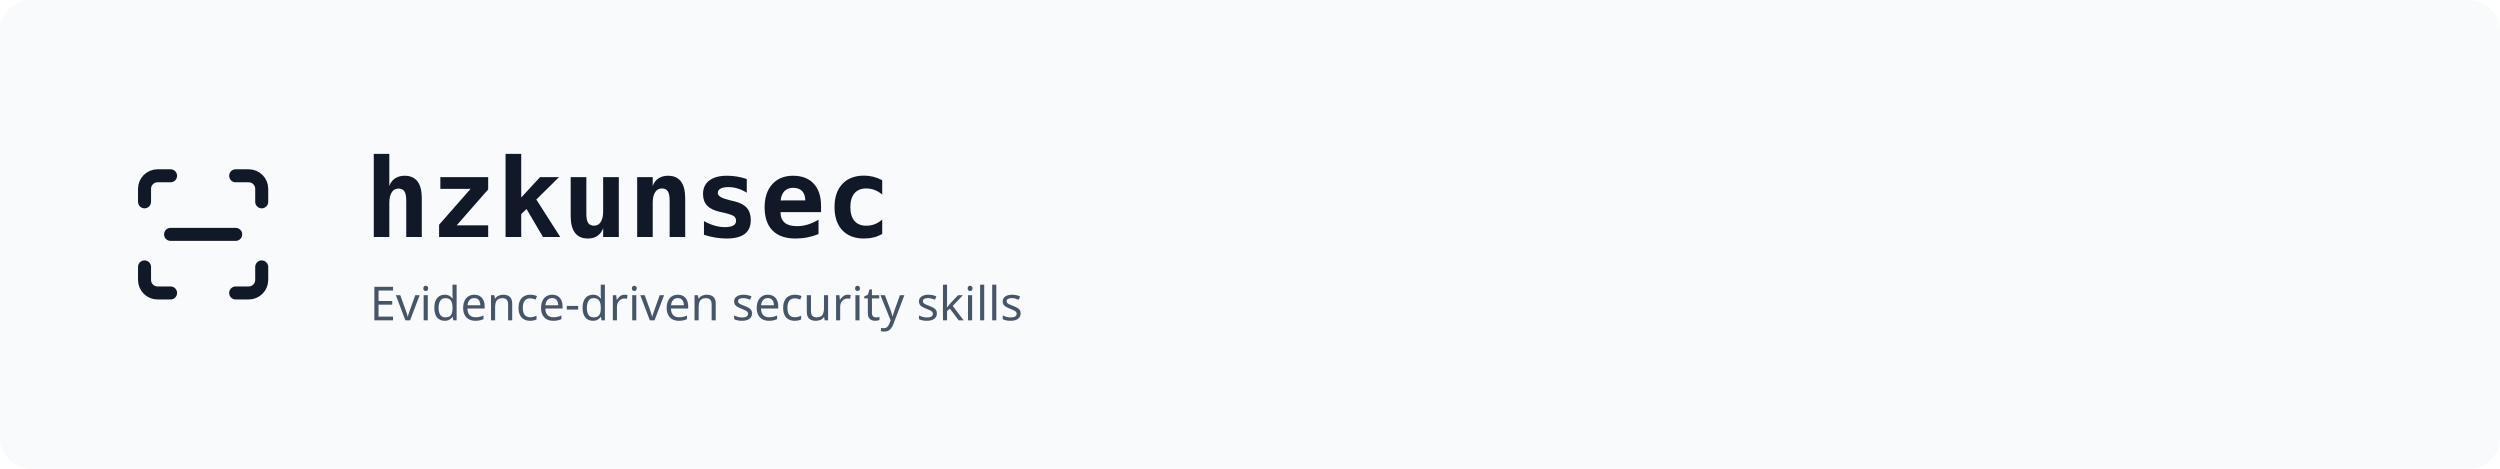
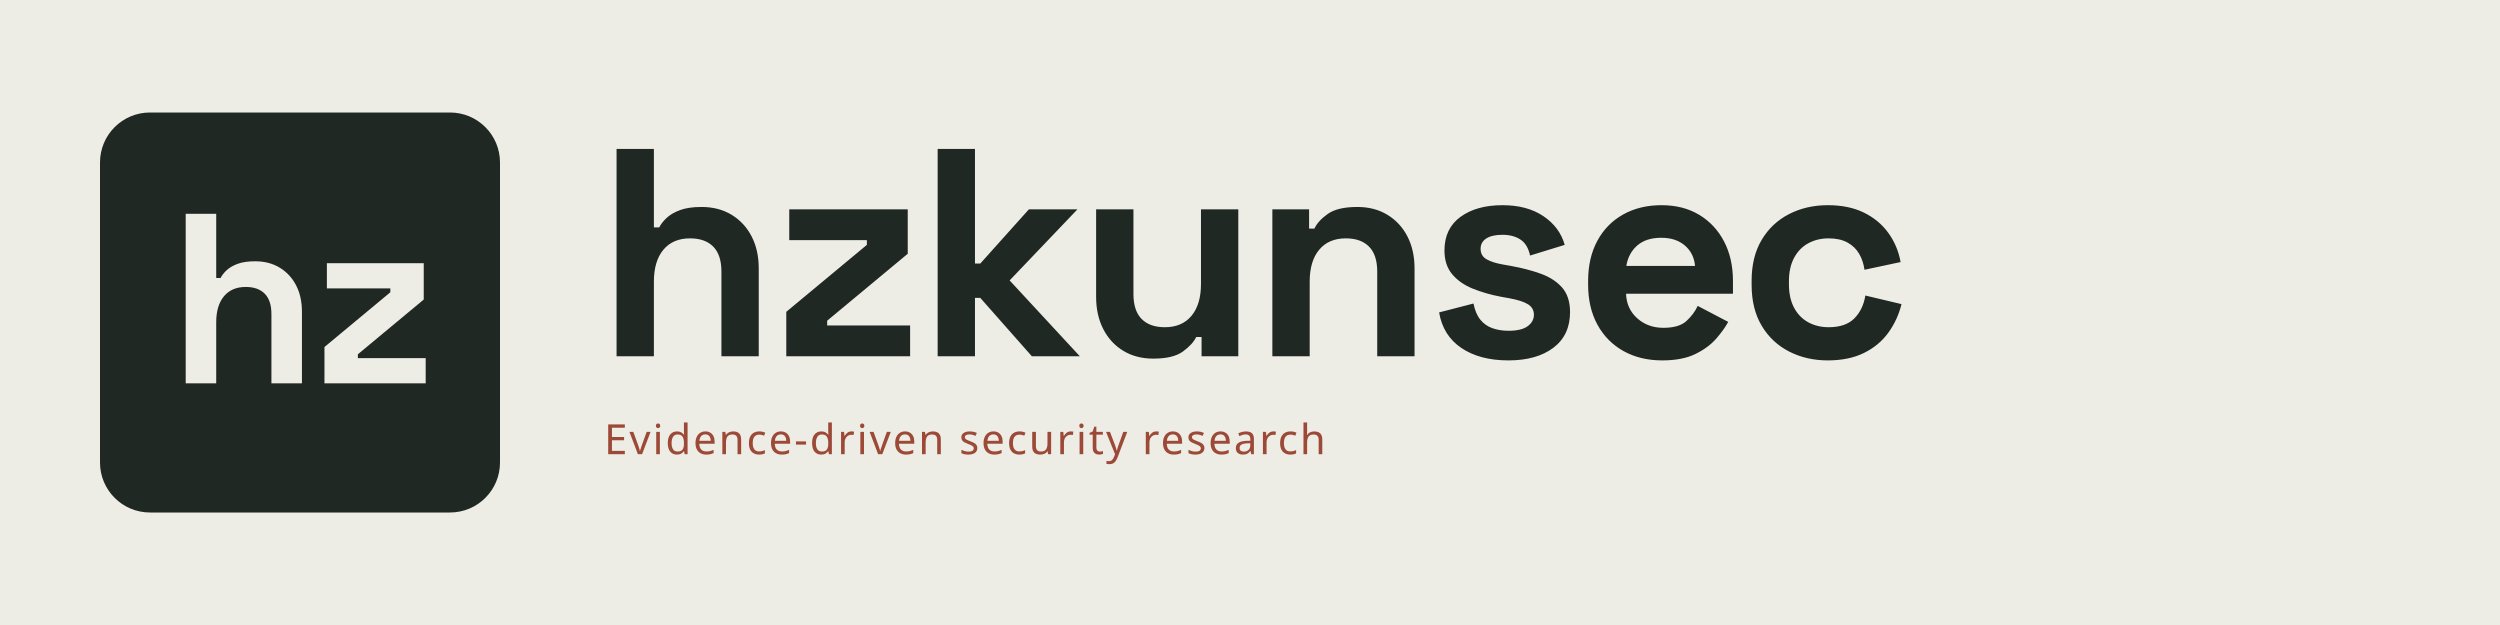
- <svg xmlns="http://www.w3.org/2000/svg" width="960" height="180" viewBox="0 0 960 180" role="img" aria-labelledby="title desc">
-   <rect width="960" height="180" rx="12" fill="#f8fafc" />
-   <g transform="translate(48 60) scale(2.5)" fill="none" stroke="#111827" stroke-width="2" stroke-linecap="round" stroke-linejoin="round">
-     <path d="M3 7V5a2 2 0 0 1 2-2h2" />
-     <path d="M17 3h2a2 2 0 0 1 2 2v2" />
-     <path d="M21 17v2a2 2 0 0 1-2 2h-2" />
-     <path d="M7 21H5a2 2 0 0 1-2-2v-2" />
-     <path d="M7 12h10" />
+ <svg xmlns="http://www.w3.org/2000/svg" width="1200" height="300" viewBox="0 0 1200 300" role="img" aria-labelledby="title">
+   <rect width="1200" height="300" fill="#edece5" />
+   <rect x="48" y="54" width="192" height="192" rx="24" fill="#202824" />
+   <g transform="translate(81 184) scale(0.1162362 -0.1162362)" fill="#edece5">
+     <path d="M70 0V700H196V435H214Q222 451 239.0 467.0Q256 483 284.5 493.5Q313 504 357 504Q415 504 458.5 477.5Q502 451 526.0 404.5Q550 358 550 296V0H424V286Q424 342 396.5 370.0Q369 398 318 398Q260 398 228.0 359.5Q196 321 196 252V0ZM643 0V150L915 376V392H653V496H1053V346L781 120V104H1061V0Z" />
  </g>
-   <text x="140" y="91" fill="#111827" font-family="monospace" font-size="42" font-weight="600">hzkunsec</text>
-   <text x="142" y="123" fill="#475569" font-family="sans-serif" font-size="18">Evidence-driven security skills</text>
+   <g transform="translate(286 171) scale(0.1421779 -0.1421779)" fill="#202824">
+     <path d="M70 0V700H196V435H214Q222 451 239.0 467.0Q256 483 284.5 493.5Q313 504 357 504Q415 504 458.5 477.5Q502 451 526.0 404.5Q550 358 550 296V0H424V286Q424 342 396.5 370.0Q369 398 318 398Q260 398 228.0 359.5Q196 321 196 252V0ZM643 0V150L915 376V392H653V496H1053V346L781 120V104H1061V0ZM1154 0V700H1280V313H1298L1462 496H1626L1397 256L1634 0H1472L1298 197H1280V0ZM1882 -8Q1824 -8 1780.5 18.5Q1737 45 1713.0 92.0Q1689 139 1689 200V496H1815V210Q1815 154 1842.5 126.0Q1870 98 1921 98Q1979 98 2011.0 136.5Q2043 175 2043 244V496H2169V0H2045V65H2027Q2015 40 1982.0 16.0Q1949 -8 1882 -8ZM2284 0V496H2408V431H2426Q2438 457 2471.0 480.5Q2504 504 2571 504Q2629 504 2672.5 477.5Q2716 451 2740.0 404.5Q2764 358 2764 296V0H2638V286Q2638 342 2610.5 370.0Q2583 398 2532 398Q2474 398 2442.0 359.5Q2410 321 2410 252V0ZM3081 -14Q2984 -14 2922.0 28.0Q2860 70 2847 148L2963 178Q2970 143 2986.5 123.0Q3003 103 3027.5 94.5Q3052 86 3081 86Q3125 86 3146.0 101.5Q3167 117 3167 140Q3167 163 3147.0 175.5Q3127 188 3083 196L3055 201Q3003 211 2960.0 228.5Q2917 246 2891.0 277.0Q2865 308 2865 357Q2865 431 2919.0 470.5Q2973 510 3061 510Q3144 510 3199.0 473.0Q3254 436 3271 376L3154 340Q3146 378 3121.5 394.0Q3097 410 3061 410Q3025 410 3006.0 397.5Q2987 385 2987 363Q2987 339 3007.0 327.5Q3027 316 3061 310L3089 305Q3145 295 3190.5 278.5Q3236 262 3262.5 231.5Q3289 201 3289 149Q3289 71 3232.5 28.5Q3176 -14 3081 -14ZM3600 -14Q3526 -14 3469.5 17.5Q3413 49 3381.5 106.5Q3350 164 3350 242V254Q3350 332 3381.0 389.5Q3412 447 3468.0 478.5Q3524 510 3598 510Q3671 510 3725.0 477.5Q3779 445 3809.0 387.5Q3839 330 3839 254V211H3478Q3480 160 3516.0 128.0Q3552 96 3604 96Q3657 96 3682.0 119.0Q3707 142 3720 170L3823 116Q3809 90 3782.5 59.5Q3756 29 3712.0 7.5Q3668 -14 3600 -14ZM3479 305H3711Q3707 348 3676.5 374.0Q3646 400 3597 400Q3546 400 3516.0 374.0Q3486 348 3479 305ZM4159 -14Q4087 -14 4028.5 16.0Q3970 46 3936.0 103.0Q3902 160 3902 241V255Q3902 336 3936.0 393.0Q3970 450 4028.5 480.0Q4087 510 4159 510Q4230 510 4281.0 485.0Q4332 460 4363.5 416.5Q4395 373 4405 318L4283 292Q4279 322 4265.0 346.0Q4251 370 4225.5 384.0Q4200 398 4162 398Q4124 398 4093.5 381.5Q4063 365 4045.5 332.5Q4028 300 4028 253V243Q4028 196 4045.5 163.5Q4063 131 4093.5 114.5Q4124 98 4162 98Q4219 98 4248.5 127.5Q4278 157 4286 205L4408 176Q4395 123 4363.5 79.5Q4332 36 4281.0 11.0Q4230 -14 4159 -14Z" />
+   </g>
+   <text x="290" y="218" fill="#9c4937" font-family="sans-serif" font-size="20" letter-spacing="1">Evidence-driven security research</text>
</svg>
